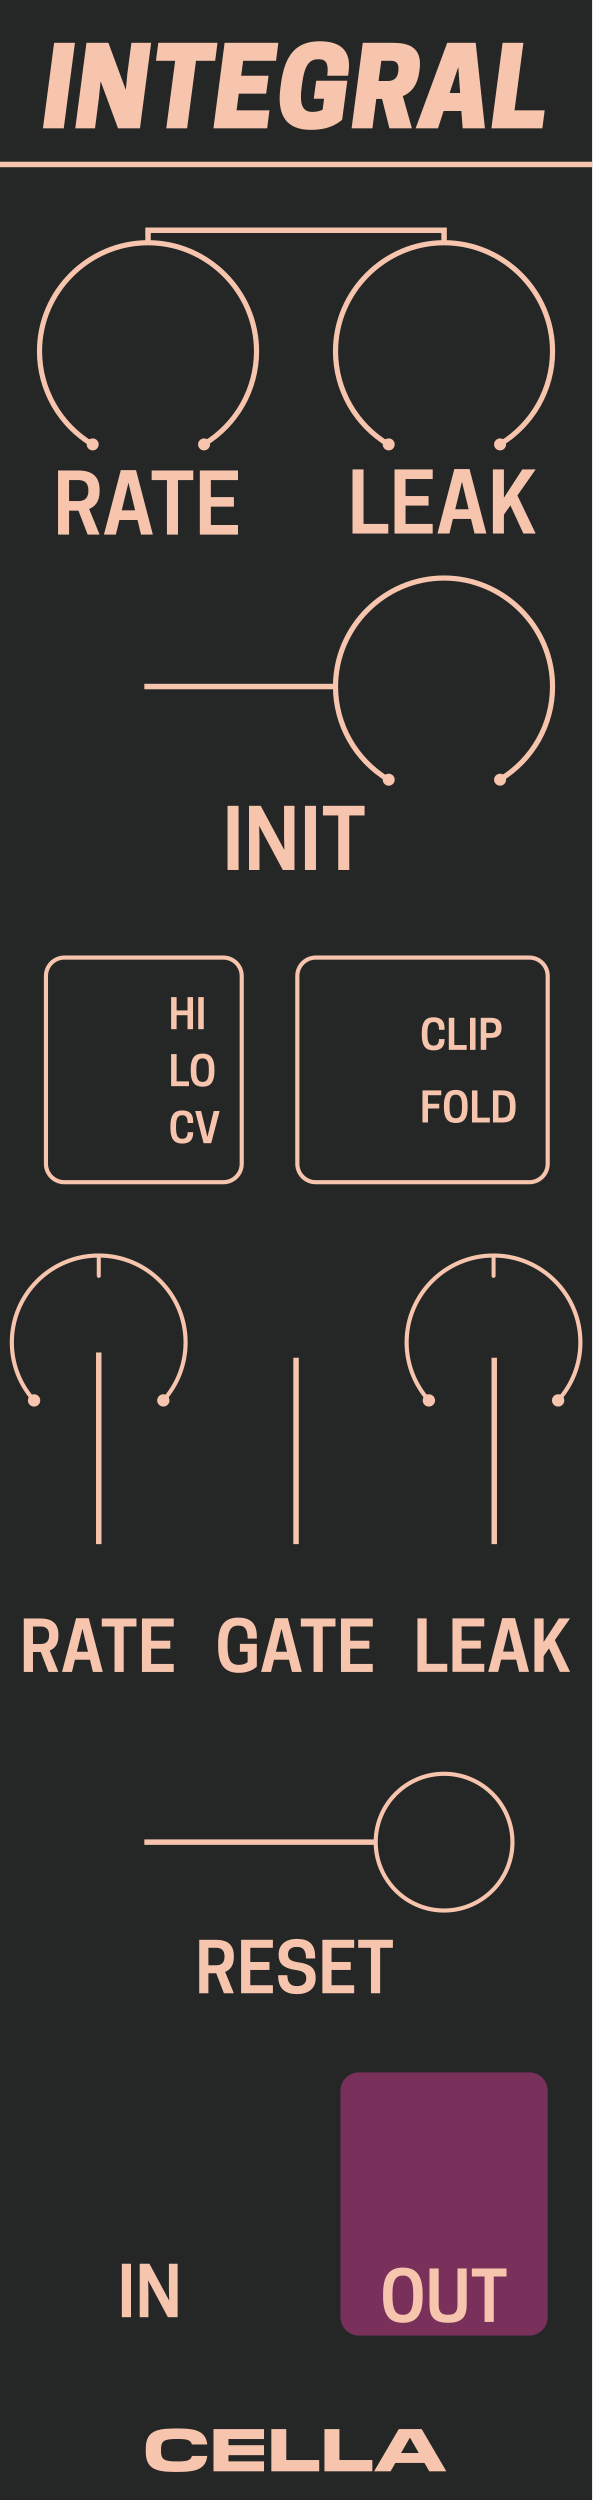
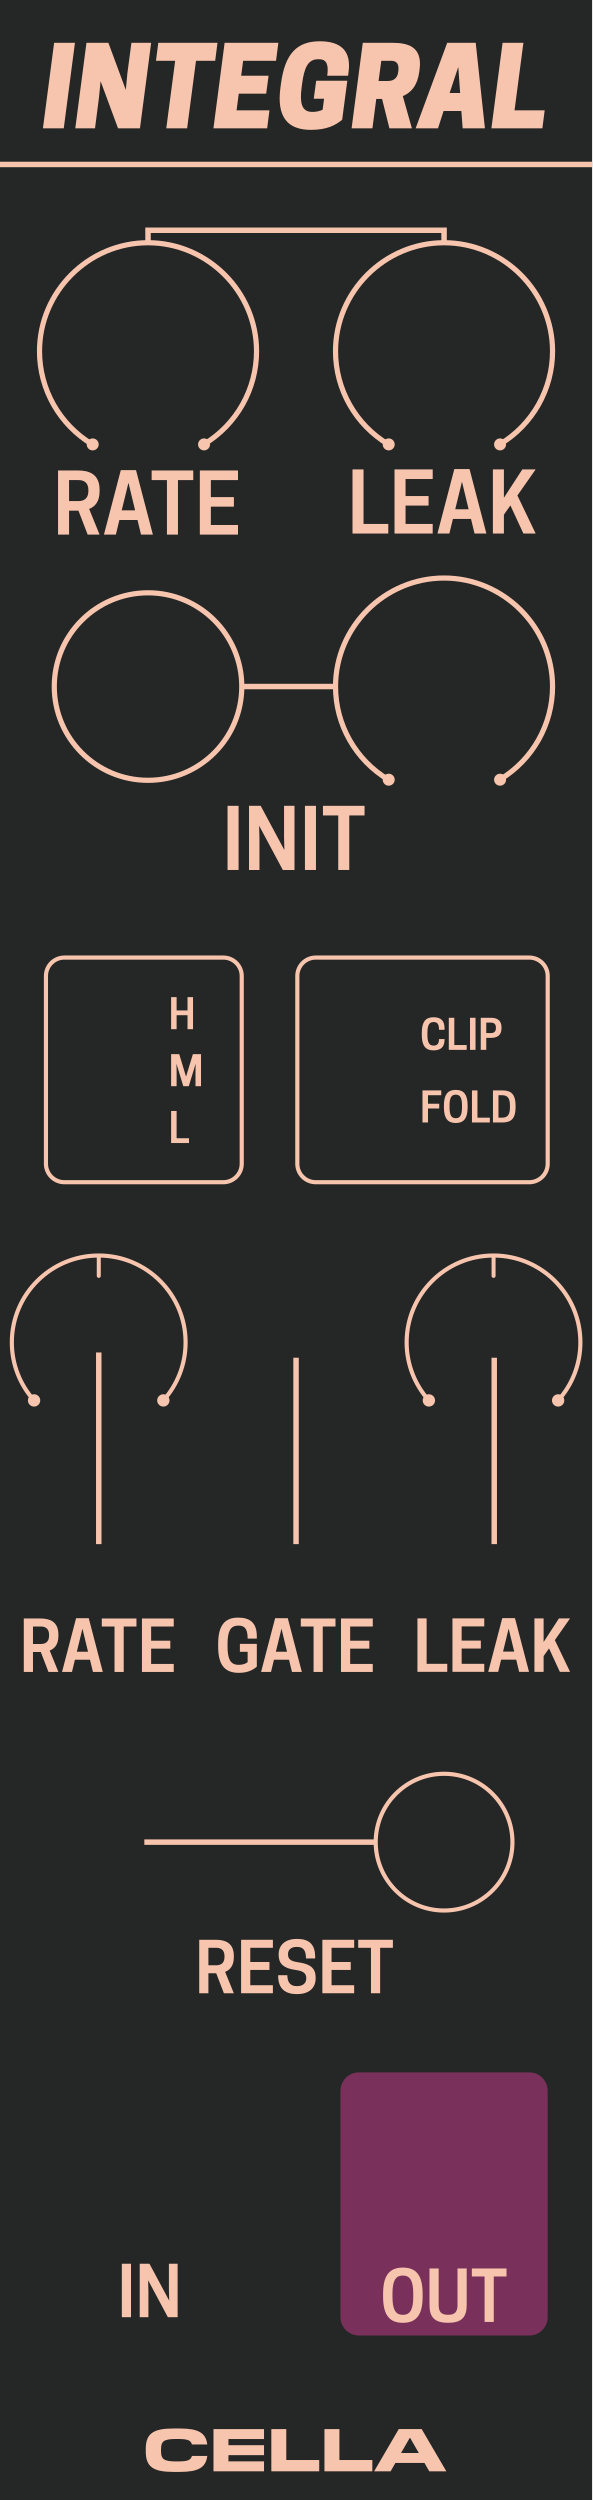
<svg xmlns="http://www.w3.org/2000/svg" width="100%" height="100%" viewBox="0 0 90 380" version="1.1" xml:space="preserve" style="fill-rule:evenodd;clip-rule:evenodd;stroke-linejoin:round;stroke-miterlimit:1.5;">
  <g id="Layer1">
    <rect x="0" y="0" width="90" height="380" style="fill:#252626;" />
    <path d="M83.25,317.8C83.25,316.255 81.995,315 80.45,315L54.55,315C53.005,315 51.75,316.255 51.75,317.8L51.75,352.2C51.75,353.745 53.005,355 54.55,355L80.45,355C81.995,355 83.25,353.745 83.25,352.2L83.25,317.8Z" style="fill:#79305a;" />
    <path d="M0,25L90,25" style="fill:none;stroke:#f7c5ad;stroke-width:0.83px;" />
    <rect x="18.518" y="344.088" width="1.396" height="8.125" style="fill:#f7c5ad;fill-rule:nonzero;" />
    <path d="M26.997,344.088L25.674,344.088L25.674,347.973L25.716,349.692L22.716,344.088L21.237,344.088L21.237,352.213L22.56,352.213L22.56,348.327L22.518,346.608L25.518,352.213L26.997,352.213L26.997,344.088Z" style="fill:#f7c5ad;fill-rule:nonzero;" />
    <path d="M31.677,299.941L32.865,299.941L34.031,302.973L35.542,302.973L34.219,299.723C34.958,299.431 35.542,298.795 35.542,297.493L35.542,297.285C35.542,295.223 34.094,294.848 32.823,294.848L30.281,294.848L30.281,302.973L31.677,302.973L31.677,299.941ZM31.677,298.723L31.677,296.066L32.875,296.066C33.417,296.066 34.125,296.264 34.125,297.337L34.125,297.452C34.125,298.525 33.417,298.723 32.875,298.723L31.677,298.723Z" style="fill:#f7c5ad;fill-rule:nonzero;" />
    <path d="M36.646,294.848L36.646,302.973L41.479,302.973L41.479,301.754L38.042,301.754L38.042,299.431L40.958,299.431L40.958,298.223L38.042,298.223L38.042,296.066L41.479,296.066L41.479,294.848L36.646,294.848Z" style="fill:#f7c5ad;fill-rule:nonzero;" />
    <path d="M44.917,299.431C46.156,299.598 46.552,299.973 46.552,300.681L46.552,300.743C46.552,301.42 46.052,301.889 45.177,301.889L45.083,301.889C44.208,301.889 43.677,301.389 43.677,300.233L42.281,300.233L42.281,300.337C42.281,302.202 43.271,303.108 45.135,303.108C46.948,303.108 47.979,302.212 47.979,300.691L47.979,300.577C47.979,299.15 47.135,298.514 45.365,298.275C44.083,298.098 43.781,297.723 43.781,297.056L43.781,296.993C43.781,296.358 44.281,295.931 45.052,295.931L45.146,295.931C46.115,295.931 46.51,296.473 46.51,297.691L47.906,297.691L47.906,297.452C47.906,295.618 47.063,294.712 45.135,294.712C43.375,294.712 42.354,295.629 42.354,297.066L42.354,297.17C42.354,298.514 43.146,299.191 44.917,299.431Z" style="fill:#f7c5ad;fill-rule:nonzero;" />
    <path d="M49,294.848L49,302.973L53.833,302.973L53.833,301.754L50.396,301.754L50.396,299.431L53.313,299.431L53.313,298.223L50.396,298.223L50.396,296.066L53.833,296.066L53.833,294.848L49,294.848Z" style="fill:#f7c5ad;fill-rule:nonzero;" />
    <path d="M57.781,296.066L59.719,296.066L59.719,294.848L54.448,294.848L54.448,296.066L56.385,296.066L56.385,302.973L57.781,302.973L57.781,296.066Z" style="fill:#f7c5ad;fill-rule:nonzero;" />
    <path d="M61.24,353.068C63.271,353.068 64.24,351.891 64.24,349.078L64.24,348.662C64.24,345.849 63.271,344.672 61.24,344.672C59.198,344.672 58.229,345.849 58.229,348.662L58.229,349.078C58.229,351.891 59.198,353.068 61.24,353.068ZM61.187,351.849C60.052,351.849 59.656,350.912 59.656,349.078L59.656,348.662C59.656,346.828 60.052,345.891 61.187,345.891L61.281,345.891C62.417,345.891 62.812,346.828 62.812,348.662L62.812,349.078C62.812,350.912 62.417,351.849 61.281,351.849L61.187,351.849Z" style="fill:#f7c5ad;fill-rule:nonzero;" />
    <path d="M68.115,353.068C70.167,353.068 70.937,352.203 70.937,350.38L70.937,344.808L69.542,344.808L69.542,350.328C69.542,351.401 69.156,351.849 68.115,351.849C67.062,351.849 66.677,351.401 66.677,350.328L66.677,344.808L65.281,344.808L65.281,350.38C65.281,352.203 66.052,353.068 68.115,353.068Z" style="fill:#f7c5ad;fill-rule:nonzero;" />
    <path d="M75.052,346.026L76.99,346.026L76.99,344.808L71.719,344.808L71.719,346.026L73.656,346.026L73.656,352.933L75.052,352.933L75.052,346.026Z" style="fill:#f7c5ad;fill-rule:nonzero;" />
    <path d="M11.392,6.507L8.225,6.507L6.525,19.507L9.692,19.507L11.392,6.507Z" style="fill:#f7c5ad;fill-rule:nonzero;" />
    <path d="M22.975,6.507L19.975,6.507L19.358,11.173L19.125,13.673L16.475,6.507L13.142,6.507L11.442,19.507L14.442,19.507L15.042,14.84L15.292,12.34L17.942,19.507L21.275,19.507L22.975,6.507Z" style="fill:#f7c5ad;fill-rule:nonzero;" />
    <path d="M29.792,9.24L32.708,9.24L33.058,6.507L24.058,6.507L23.708,9.24L26.625,9.24L25.275,19.507L28.442,19.507L29.792,9.24Z" style="fill:#f7c5ad;fill-rule:nonzero;" />
    <path d="M34.142,6.507L32.442,19.507L40.608,19.507L40.958,16.773L35.958,16.773L36.292,14.24L40.458,14.24L40.825,11.507L36.658,11.507L36.958,9.24L41.958,9.24L42.308,6.507L34.142,6.507Z" style="fill:#f7c5ad;fill-rule:nonzero;" />
    <path d="M47.258,19.74C49.725,19.74 51.008,19.023 52.008,18.207L52.792,12.273L48.058,12.273L47.692,15.007L49.258,15.007L49.042,16.673C48.708,16.857 48.092,17.007 47.608,17.007L47.425,17.007C45.842,17.007 45.542,15.607 45.842,13.34L45.925,12.707C46.225,10.457 46.742,9.007 48.325,9.007L48.508,9.007C49.758,9.007 49.942,10.007 49.742,11.507L52.908,11.507L52.992,10.857C53.392,7.723 51.792,6.273 48.608,6.273C45.108,6.273 43.308,8.207 42.708,12.707L42.625,13.34C42.025,17.84 43.758,19.74 47.258,19.74Z" style="fill:#f7c5ad;fill-rule:nonzero;" />
    <path d="M57.542,12.307L57.958,9.24L59.408,9.24C60.025,9.24 60.675,9.44 60.558,10.673L60.542,10.857C60.425,12.057 59.608,12.307 58.992,12.307L57.542,12.307ZM57.192,15.04L58.075,15.04L59.192,19.507L62.608,19.507L61.225,14.607C62.442,14.107 63.442,13.057 63.725,10.94L63.775,10.573C64.258,6.973 61.825,6.507 59.625,6.507L55.142,6.507L53.442,19.507L56.608,19.507L57.192,15.04Z" style="fill:#f7c5ad;fill-rule:nonzero;" />
    <path d="M67.975,6.507L63.175,19.507L66.575,19.507L67.425,16.873L70.125,16.873L70.325,19.507L73.708,19.507L72.308,6.507L67.975,6.507ZM69.658,10.173L69.942,14.14L68.342,14.14L69.658,10.173Z" style="fill:#f7c5ad;fill-rule:nonzero;" />
    <path d="M82.442,19.507L82.792,16.773L78.208,16.773L79.558,6.507L76.392,6.507L74.692,19.507L82.442,19.507Z" style="fill:#f7c5ad;fill-rule:nonzero;" />
    <path d="M27.327,375.731C30.077,375.731 31.287,375.117 31.507,373.302L29.178,373.302C28.977,373.953 28.546,374.136 26.96,374.136L26.74,374.136C24.797,374.136 24.476,373.724 24.476,372.541L24.476,372.33C24.476,371.13 24.797,370.726 26.74,370.726L26.96,370.726C28.546,370.726 28.977,370.91 29.178,371.56L31.507,371.56C31.287,369.745 30.077,369.131 27.327,369.131L26.373,369.131C23.321,369.131 22.157,369.874 22.157,372.23L22.157,372.633C22.157,374.989 23.321,375.731 26.373,375.731L27.327,375.731Z" style="fill:#f7c5ad;fill-rule:nonzero;" />
    <path d="M40.132,374.127L34.724,374.127L34.724,373.183L40.132,373.183L40.132,371.67L34.724,371.67L34.724,370.735L40.132,370.735L40.132,369.223L32.451,369.223L32.451,375.64L40.132,375.64L40.132,374.127Z" style="fill:#f7c5ad;fill-rule:nonzero;" />
    <path d="M48.52,373.925L43.515,373.925L43.515,369.223L41.242,369.223L41.242,375.64L48.52,375.64L48.52,373.925Z" style="fill:#f7c5ad;fill-rule:nonzero;" />
    <path d="M56.596,373.925L51.591,373.925L51.591,369.223L49.317,369.223L49.317,375.64L56.596,375.64L56.596,373.925Z" style="fill:#f7c5ad;fill-rule:nonzero;" />
    <path d="M64.094,369.223L60.611,369.223L56.862,375.64L59.373,375.64L60.097,374.365L64.516,374.365L65.249,375.64L67.843,375.64L64.094,369.223ZM62.353,370.58L63.654,372.853L60.959,372.853L62.27,370.58L62.353,370.58Z" style="fill:#f7c5ad;fill-rule:nonzero;" />
    <path d="M10.5,77.624L11.925,77.624L13.325,81.261L15.137,81.261L13.55,77.361C14.437,77.011 15.137,76.249 15.137,74.686L15.137,74.436C15.137,71.961 13.4,71.511 11.875,71.511L8.825,71.511L8.825,81.261L10.5,81.261L10.5,77.624ZM10.5,76.161L10.5,72.974L11.937,72.974C12.587,72.974 13.437,73.211 13.437,74.499L13.437,74.636C13.437,75.924 12.587,76.161 11.937,76.161L10.5,76.161Z" style="fill:#f7c5ad;fill-rule:nonzero;" />
    <path d="M18.362,71.461L15.8,81.261L17.612,81.261L18.15,79.036L20.9,79.036L21.437,81.261L23.237,81.261L20.675,71.461L18.362,71.461ZM19.525,73.374L20.537,77.574L18.5,77.574L19.525,73.374Z" style="fill:#f7c5ad;fill-rule:nonzero;" />
    <path d="M27.05,72.974L29.375,72.974L29.375,71.511L23.05,71.511L23.05,72.974L25.375,72.974L25.375,81.261L27.05,81.261L27.05,72.974Z" style="fill:#f7c5ad;fill-rule:nonzero;" />
    <path d="M30.375,71.511L30.375,81.261L36.175,81.261L36.175,79.799L32.05,79.799L32.05,77.011L35.55,77.011L35.55,75.561L32.05,75.561L32.05,72.974L36.175,72.974L36.175,71.511L30.375,71.511Z" style="fill:#f7c5ad;fill-rule:nonzero;" />
    <path d="M59.019,81.1L59.019,79.638L55.256,79.638L55.256,71.35L53.581,71.35L53.581,81.1L59.019,81.1Z" style="fill:#f7c5ad;fill-rule:nonzero;" />
    <path d="M59.969,71.35L59.969,81.1L65.769,81.1L65.769,79.638L61.644,79.638L61.644,76.85L65.144,76.85L65.144,75.4L61.644,75.4L61.644,72.813L65.769,72.813L65.769,71.35L59.969,71.35Z" style="fill:#f7c5ad;fill-rule:nonzero;" />
    <path d="M69.056,71.3L66.494,81.1L68.306,81.1L68.844,78.875L71.594,78.875L72.131,81.1L73.931,81.1L71.369,71.3L69.056,71.3ZM70.219,73.213L71.231,77.413L69.194,77.413L70.219,73.213Z" style="fill:#f7c5ad;fill-rule:nonzero;" />
    <path d="M76.594,71.35L74.919,71.35L74.919,81.1L76.594,81.1L76.594,78.225L77.581,76.825L79.556,81.1L81.419,81.1L78.644,75.313L81.419,71.35L79.394,71.35L76.594,75.663L76.594,71.35Z" style="fill:#f7c5ad;fill-rule:nonzero;" />
    <path d="M5.012,251.105L6.2,251.105L7.366,254.136L8.877,254.136L7.554,250.886C8.294,250.595 8.877,249.959 8.877,248.657L8.877,248.449C8.877,246.386 7.429,246.011 6.158,246.011L3.616,246.011L3.616,254.136L5.012,254.136L5.012,251.105ZM5.012,249.886L5.012,247.23L6.21,247.23C6.752,247.23 7.46,247.428 7.46,248.501L7.46,248.615C7.46,249.688 6.752,249.886 6.21,249.886L5.012,249.886Z" style="fill:#f7c5ad;fill-rule:nonzero;" />
    <path d="M11.564,245.97L9.429,254.136L10.939,254.136L11.387,252.282L13.679,252.282L14.127,254.136L15.627,254.136L13.491,245.97L11.564,245.97ZM12.533,247.563L13.377,251.063L11.679,251.063L12.533,247.563Z" style="fill:#f7c5ad;fill-rule:nonzero;" />
    <path d="M18.804,247.23L20.741,247.23L20.741,246.011L15.471,246.011L15.471,247.23L17.408,247.23L17.408,254.136L18.804,254.136L18.804,247.23Z" style="fill:#f7c5ad;fill-rule:nonzero;" />
    <path d="M21.575,246.011L21.575,254.136L26.408,254.136L26.408,252.918L22.971,252.918L22.971,250.595L25.887,250.595L25.887,249.386L22.971,249.386L22.971,247.23L26.408,247.23L26.408,246.011L21.575,246.011Z" style="fill:#f7c5ad;fill-rule:nonzero;" />
    <path d="M36.307,254.272C37.682,254.272 38.484,253.813 39.036,253.324L39.036,249.865L36.464,249.865L36.464,251.074L37.641,251.074L37.641,252.647C37.37,252.865 36.932,253.053 36.359,253.053L36.266,253.053C34.984,253.053 34.589,252.115 34.589,250.282L34.589,249.865C34.589,248.032 34.995,247.095 36.193,247.095L36.286,247.095C37.307,247.095 37.641,247.772 37.641,249.063L39.036,249.063L39.036,248.709C39.036,246.73 38.068,245.876 36.203,245.876C34.172,245.876 33.161,247.053 33.161,249.865L33.161,250.282C33.161,253.095 34.172,254.272 36.307,254.272Z" style="fill:#f7c5ad;fill-rule:nonzero;" />
    <path d="M41.818,245.97L39.682,254.136L41.193,254.136L41.641,252.282L43.932,252.282L44.38,254.136L45.88,254.136L43.745,245.97L41.818,245.97ZM42.786,247.563L43.63,251.063L41.932,251.063L42.786,247.563Z" style="fill:#f7c5ad;fill-rule:nonzero;" />
    <path d="M49.057,247.23L50.995,247.23L50.995,246.011L45.724,246.011L45.724,247.23L47.661,247.23L47.661,254.136L49.057,254.136L49.057,247.23Z" style="fill:#f7c5ad;fill-rule:nonzero;" />
    <path d="M51.828,246.011L51.828,254.136L56.661,254.136L56.661,252.918L53.224,252.918L53.224,250.595L56.141,250.595L56.141,249.386L53.224,249.386L53.224,247.23L56.661,247.23L56.661,246.011L51.828,246.011Z" style="fill:#f7c5ad;fill-rule:nonzero;" />
    <path d="M64.967,157.265L64.967,157.015C64.967,155.915 65.192,155.353 65.886,155.353L65.942,155.353C66.536,155.353 66.73,155.759 66.73,156.534L67.573,156.534L67.573,156.321C67.573,155.134 67.011,154.621 65.892,154.621C64.673,154.621 64.111,155.328 64.111,157.015L64.111,157.265C64.111,158.953 64.673,159.659 65.892,159.659C67.011,159.659 67.573,159.146 67.573,157.996L67.573,157.934L66.73,157.934C66.73,158.546 66.511,158.928 65.942,158.928L65.886,158.928C65.186,158.928 64.967,158.365 64.967,157.265Z" style="fill:#f7c5ad;fill-rule:nonzero;" />
    <path d="M70.936,159.578L70.936,158.846L69.055,158.846L69.055,154.703L68.217,154.703L68.217,159.578L70.936,159.578Z" style="fill:#f7c5ad;fill-rule:nonzero;" />
    <rect x="71.442" y="154.703" width="0.838" height="4.875" style="fill:#f7c5ad;fill-rule:nonzero;" />
    <path d="M73.911,157.759L74.598,157.759C75.361,157.759 76.23,157.534 76.23,156.29L76.23,156.165C76.23,154.928 75.361,154.703 74.598,154.703L73.073,154.703L73.073,159.578L73.911,159.578L73.911,157.759ZM73.911,157.028L73.911,155.434L74.63,155.434C74.955,155.434 75.38,155.553 75.38,156.196L75.38,156.265C75.38,156.909 74.955,157.028 74.63,157.028L73.911,157.028Z" style="fill:#f7c5ad;fill-rule:nonzero;" />
    <path d="M64.217,165.742L64.217,170.617L65.055,170.617L65.055,168.492L66.761,168.492L66.761,167.767L65.055,167.767L65.055,166.474L67.073,166.474L67.073,165.742L64.217,165.742Z" style="fill:#f7c5ad;fill-rule:nonzero;" />
    <path d="M69.28,170.699C70.498,170.699 71.08,169.992 71.08,168.305L71.08,168.055C71.08,166.367 70.498,165.661 69.28,165.661C68.055,165.661 67.473,166.367 67.473,168.055L67.473,168.305C67.473,169.992 68.055,170.699 69.28,170.699ZM69.248,169.967C68.567,169.967 68.33,169.405 68.33,168.305L68.33,168.055C68.33,166.955 68.567,166.392 69.248,166.392L69.305,166.392C69.986,166.392 70.223,166.955 70.223,168.055L70.223,168.305C70.223,169.405 69.986,169.967 69.305,169.967L69.248,169.967Z" style="fill:#f7c5ad;fill-rule:nonzero;" />
    <path d="M74.455,170.617L74.455,169.886L72.573,169.886L72.573,165.742L71.736,165.742L71.736,170.617L74.455,170.617Z" style="fill:#f7c5ad;fill-rule:nonzero;" />
    <path d="M78.367,168.305L78.367,168.055C78.367,166.367 77.736,165.742 76.367,165.742L74.93,165.742L74.93,170.617L76.367,170.617C77.736,170.617 78.367,169.992 78.367,168.305ZM75.767,169.886L75.767,166.474L76.317,166.474C77.186,166.474 77.511,166.955 77.511,168.055L77.511,168.305C77.511,169.405 77.186,169.886 76.317,169.886L75.767,169.886Z" style="fill:#f7c5ad;fill-rule:nonzero;" />
    <g id="CTR">
      <circle id="Base" cx="22.51" cy="53.392" r="16.496" style="fill:none;" />
      <circle cx="14.09" cy="67.55" r="0.911" style="fill:#f7c5ad;" />
      <circle cx="31.016" cy="67.55" r="0.911" style="fill:#f7c5ad;" />
      <path id="path89" d="M31.033,67.505C35.968,64.521 38.994,59.157 38.994,53.39C38.994,44.341 31.548,36.896 22.5,36.896C13.451,36.896 6.006,44.341 6.006,53.39C6.006,59.188 9.064,64.577 14.042,67.55" style="fill:none;fill-rule:nonzero;stroke:#f7c5ad;stroke-width:0.79px;stroke-linecap:round;stroke-miterlimit:4;" />
    </g>
    <g id="CTR1">
      <circle id="Base1" cx="67.504" cy="53.392" r="16.496" style="fill:none;" />
      <circle cx="59.084" cy="67.55" r="0.911" style="fill:#f7c5ad;" />
      <circle cx="76.01" cy="67.55" r="0.911" style="fill:#f7c5ad;" />
      <path id="path891" d="M76.027,67.505C80.962,64.521 83.988,59.157 83.988,53.39C83.988,44.341 76.542,36.896 67.494,36.896C58.446,36.896 51,44.341 51,53.39C51,59.188 54.058,64.577 59.036,67.55" style="fill:none;fill-rule:nonzero;stroke:#f7c5ad;stroke-width:0.79px;stroke-linecap:round;stroke-miterlimit:4;" />
    </g>
    <g id="CTR2">
      <circle id="Base2" cx="67.504" cy="104.357" r="16.496" style="fill:none;" />
      <circle cx="59.084" cy="118.515" r="0.911" style="fill:#f7c5ad;" />
      <circle cx="76.01" cy="118.515" r="0.911" style="fill:#f7c5ad;" />
      <path id="path892" d="M76.027,118.47C80.962,115.486 83.988,110.122 83.988,104.354C83.988,95.306 76.542,87.861 67.494,87.861C58.446,87.861 51,95.306 51,104.354C51,110.153 54.058,115.541 59.036,118.515" style="fill:none;fill-rule:nonzero;stroke:#f7c5ad;stroke-width:0.79px;stroke-linecap:round;stroke-miterlimit:4;" />
    </g>
    <path d="M67.983,254.119L67.983,252.901L64.847,252.901L64.847,245.994L63.451,245.994L63.451,254.119L67.983,254.119Z" style="fill:#f7c5ad;fill-rule:nonzero;" />
    <path d="M68.774,245.994L68.774,254.119L73.608,254.119L73.608,252.901L70.17,252.901L70.17,250.578L73.087,250.578L73.087,249.369L70.17,249.369L70.17,247.213L73.608,247.213L73.608,245.994L68.774,245.994Z" style="fill:#f7c5ad;fill-rule:nonzero;" />
    <path d="M76.347,245.953L74.212,254.119L75.722,254.119L76.17,252.265L78.462,252.265L78.91,254.119L80.41,254.119L78.274,245.953L76.347,245.953ZM77.316,247.546L78.16,251.046L76.462,251.046L77.316,247.546Z" style="fill:#f7c5ad;fill-rule:nonzero;" />
    <path d="M82.629,245.994L81.233,245.994L81.233,254.119L82.629,254.119L82.629,251.724L83.451,250.557L85.097,254.119L86.649,254.119L84.337,249.296L86.649,245.994L84.962,245.994L82.629,249.588L82.629,245.994Z" style="fill:#f7c5ad;fill-rule:nonzero;" />
    <path d="M22.354,280.007L56.646,280.007" style="fill:none;stroke:#f7c5ad;stroke-width:0.83px;stroke-linecap:square;" />
-     <path d="M22.354,104.357L50.835,104.357" style="fill:none;stroke:#f7c5ad;stroke-width:0.83px;stroke-linecap:square;" />
+     <path d="M36.977,104.357L50.835,104.357" style="fill:none;stroke:#f7c5ad;stroke-width:0.83px;stroke-linecap:square;" />
    <path d="M67.5,269.3C73.41,269.3 78.207,274.097 78.207,280.007C78.207,285.917 73.41,290.714 67.5,290.714C61.59,290.714 56.793,285.917 56.793,280.007C56.793,274.097 61.59,269.3 67.5,269.3ZM67.5,269.93C61.938,269.93 57.423,274.445 57.423,280.007C57.423,285.569 61.938,290.084 67.5,290.084C73.062,290.084 77.577,285.569 77.577,280.007C77.577,274.445 73.062,269.93 67.5,269.93Z" style="fill:#f7c5ad;" />
    <rect x="34.588" y="122.485" width="1.675" height="9.75" style="fill:#f7c5ad;fill-rule:nonzero;" />
    <path d="M44.763,122.485L43.175,122.485L43.175,127.148L43.225,129.21L39.625,122.485L37.85,122.485L37.85,132.235L39.438,132.235L39.438,127.573L39.388,125.51L42.988,132.235L44.763,132.235L44.763,122.485Z" style="fill:#f7c5ad;fill-rule:nonzero;" />
    <rect x="46.35" y="122.485" width="1.675" height="9.75" style="fill:#f7c5ad;fill-rule:nonzero;" />
    <path d="M53.088,123.948L55.413,123.948L55.413,122.485L49.088,122.485L49.088,123.948L51.413,123.948L51.413,132.235L53.088,132.235L53.088,123.948Z" style="fill:#f7c5ad;fill-rule:nonzero;" />
    <path d="M13.978,67.888L31.129,67.888" style="fill:none;" />
    <path d="M83.25,148.35C83.25,146.805 81.995,145.55 80.45,145.55L47.993,145.55C46.447,145.55 45.193,146.805 45.193,148.35L45.193,176.897C45.193,178.442 46.447,179.697 47.993,179.697L80.45,179.697C81.995,179.697 83.25,178.442 83.25,176.897L83.25,148.35Z" style="fill:none;stroke:#f7c5ad;stroke-width:0.63px;stroke-linecap:square;" />
    <path d="M28.503,151.562L28.503,153.587L26.846,153.587L26.846,151.562L26.009,151.562L26.009,156.437L26.846,156.437L26.846,154.312L28.503,154.312L28.503,156.437L29.34,156.437L29.34,151.562L28.503,151.562Z" style="fill:#f7c5ad;fill-rule:nonzero;" />
-     <rect x="30.134" y="151.562" width="0.837" height="4.875" style="fill:#f7c5ad;fill-rule:nonzero;" />
-     <path d="M28.728,165.099L28.728,164.368L26.846,164.368L26.846,160.224L26.009,160.224L26.009,165.099L28.728,165.099Z" style="fill:#f7c5ad;fill-rule:nonzero;" />
-     <path d="M30.796,165.18C32.015,165.18 32.596,164.474 32.596,162.786L32.596,162.536C32.596,160.849 32.015,160.143 30.796,160.143C29.571,160.143 28.99,160.849 28.99,162.536L28.99,162.786C28.99,164.474 29.571,165.18 30.796,165.18ZM30.765,164.449C30.084,164.449 29.846,163.886 29.846,162.786L29.846,162.536C29.846,161.436 30.084,160.874 30.765,160.874L30.821,160.874C31.503,160.874 31.74,161.436 31.74,162.536L31.74,162.786C31.74,163.886 31.503,164.449 30.821,164.449L30.765,164.449Z" style="fill:#f7c5ad;fill-rule:nonzero;" />
-     <path d="M26.759,171.429L26.759,171.179C26.759,170.079 26.984,169.517 27.678,169.517L27.734,169.517C28.328,169.517 28.521,169.923 28.521,170.698L29.365,170.698L29.365,170.486C29.365,169.298 28.803,168.786 27.684,168.786C26.465,168.786 25.903,169.492 25.903,171.179L25.903,171.429C25.903,173.117 26.465,173.823 27.684,173.823C28.803,173.823 29.365,173.311 29.365,172.161L29.365,172.098L28.521,172.098C28.521,172.711 28.303,173.092 27.734,173.092L27.678,173.092C26.978,173.092 26.759,172.529 26.759,171.429Z" style="fill:#f7c5ad;fill-rule:nonzero;" />
-     <path d="M32.103,173.767L33.384,168.867L32.484,168.867L31.528,172.811L30.565,168.867L29.665,168.867L30.946,173.767L32.103,173.767Z" style="fill:#f7c5ad;fill-rule:nonzero;" />
+     <path d="M29.74,161.68L29.715,162.686L29.715,165.099L30.553,165.099L30.553,160.224L29.321,160.224L28.278,163.649L27.24,160.224L26.009,160.224L26.009,165.099L26.846,165.099L26.846,162.686L26.821,161.68L27.859,165.099L28.696,165.099L29.74,161.68Z" style="fill:#f7c5ad;fill-rule:nonzero;" />
+     <path d="M28.728,173.742L28.728,173.011L26.846,173.011L26.846,168.867L26.009,168.867L26.009,173.742L28.728,173.742Z" style="fill:#f7c5ad;fill-rule:nonzero;" />
    <path d="M36.741,148.35C36.741,146.805 35.486,145.55 33.941,145.55L9.785,145.55C8.239,145.55 6.985,146.805 6.985,148.35L6.985,176.897C6.985,178.442 8.239,179.697 9.785,179.697L33.941,179.697C35.486,179.697 36.741,178.442 36.741,176.897L36.741,148.35Z" style="fill:none;stroke:#f7c5ad;stroke-width:0.63px;stroke-linecap:square;" />
    <path d="M22.5,36.896L22.5,35L67.5,35L67.5,36.809" style="fill:none;stroke:#f7c5ad;stroke-width:0.83px;stroke-linejoin:miter;" />
    <path d="M15.012,234.29L15.012,205.989" style="fill:none;stroke:#f7c5ad;stroke-width:0.83px;stroke-linecap:square;" />
    <path d="M75.123,234.291L75.123,206.791" style="fill:none;stroke:#f7c5ad;stroke-width:0.83px;stroke-linecap:square;" />
    <path id="line87" d="M75.023,193.936L75.023,191.204" style="fill:none;fill-rule:nonzero;stroke:#f7c5ad;stroke-width:0.61px;stroke-linecap:round;stroke-miterlimit:4;" />
    <path d="M64.493,213.491C64.839,213.876 65.432,213.908 65.817,213.562C66.202,213.216 66.233,212.623 65.888,212.238C65.542,211.853 64.948,211.822 64.564,212.167C64.179,212.513 64.147,213.107 64.493,213.491Z" style="fill:#f7c5ad;" />
    <path d="M85.535,213.491C85.189,213.876 84.596,213.908 84.211,213.562C83.826,213.216 83.794,212.623 84.14,212.238C84.486,211.853 85.079,211.822 85.464,212.167C85.849,212.513 85.88,213.107 85.535,213.491Z" style="fill:#f7c5ad;" />
    <path d="M65.19,212.865C63.088,210.526 61.809,207.433 61.809,204.044C61.809,196.756 67.726,190.839 75.014,190.839C82.302,190.839 88.219,196.756 88.219,204.044C88.219,207.433 86.939,210.526 84.837,212.865" style="fill:none;stroke:#f7c5ad;stroke-width:0.63px;stroke-linecap:square;" />
    <path id="line871" d="M15.013,193.936L15.013,191.204" style="fill:none;fill-rule:nonzero;stroke:#f7c5ad;stroke-width:0.61px;stroke-linecap:round;stroke-miterlimit:4;" />
    <path d="M4.483,213.491C4.829,213.876 5.422,213.908 5.807,213.562C6.192,213.216 6.224,212.623 5.878,212.238C5.532,211.853 4.939,211.822 4.554,212.167C4.169,212.513 4.137,213.107 4.483,213.491Z" style="fill:#f7c5ad;" />
    <path d="M25.525,213.491C25.179,213.876 24.586,213.908 24.201,213.562C23.816,213.216 23.784,212.623 24.13,212.238C24.476,211.853 25.069,211.822 25.454,212.167C25.839,212.513 25.871,213.107 25.525,213.491Z" style="fill:#f7c5ad;" />
    <path d="M5.181,212.865C3.079,210.526 1.799,207.433 1.799,204.044C1.799,196.756 7.716,190.839 15.004,190.839C22.292,190.839 28.209,196.756 28.209,204.044C28.209,207.433 26.93,210.526 24.828,212.865" style="fill:none;stroke:#f7c5ad;stroke-width:0.63px;stroke-linecap:square;" />
    <path d="M45,234.291L45,206.791" style="fill:none;stroke:#f7c5ad;stroke-width:0.83px;stroke-linecap:square;" />
+     <circle cx="22.5" cy="104.357" r="14.25" style="fill:none;stroke:#f7c5ad;stroke-width:0.79px;stroke-linecap:round;stroke-linejoin:miter;" />
  </g>
</svg>
